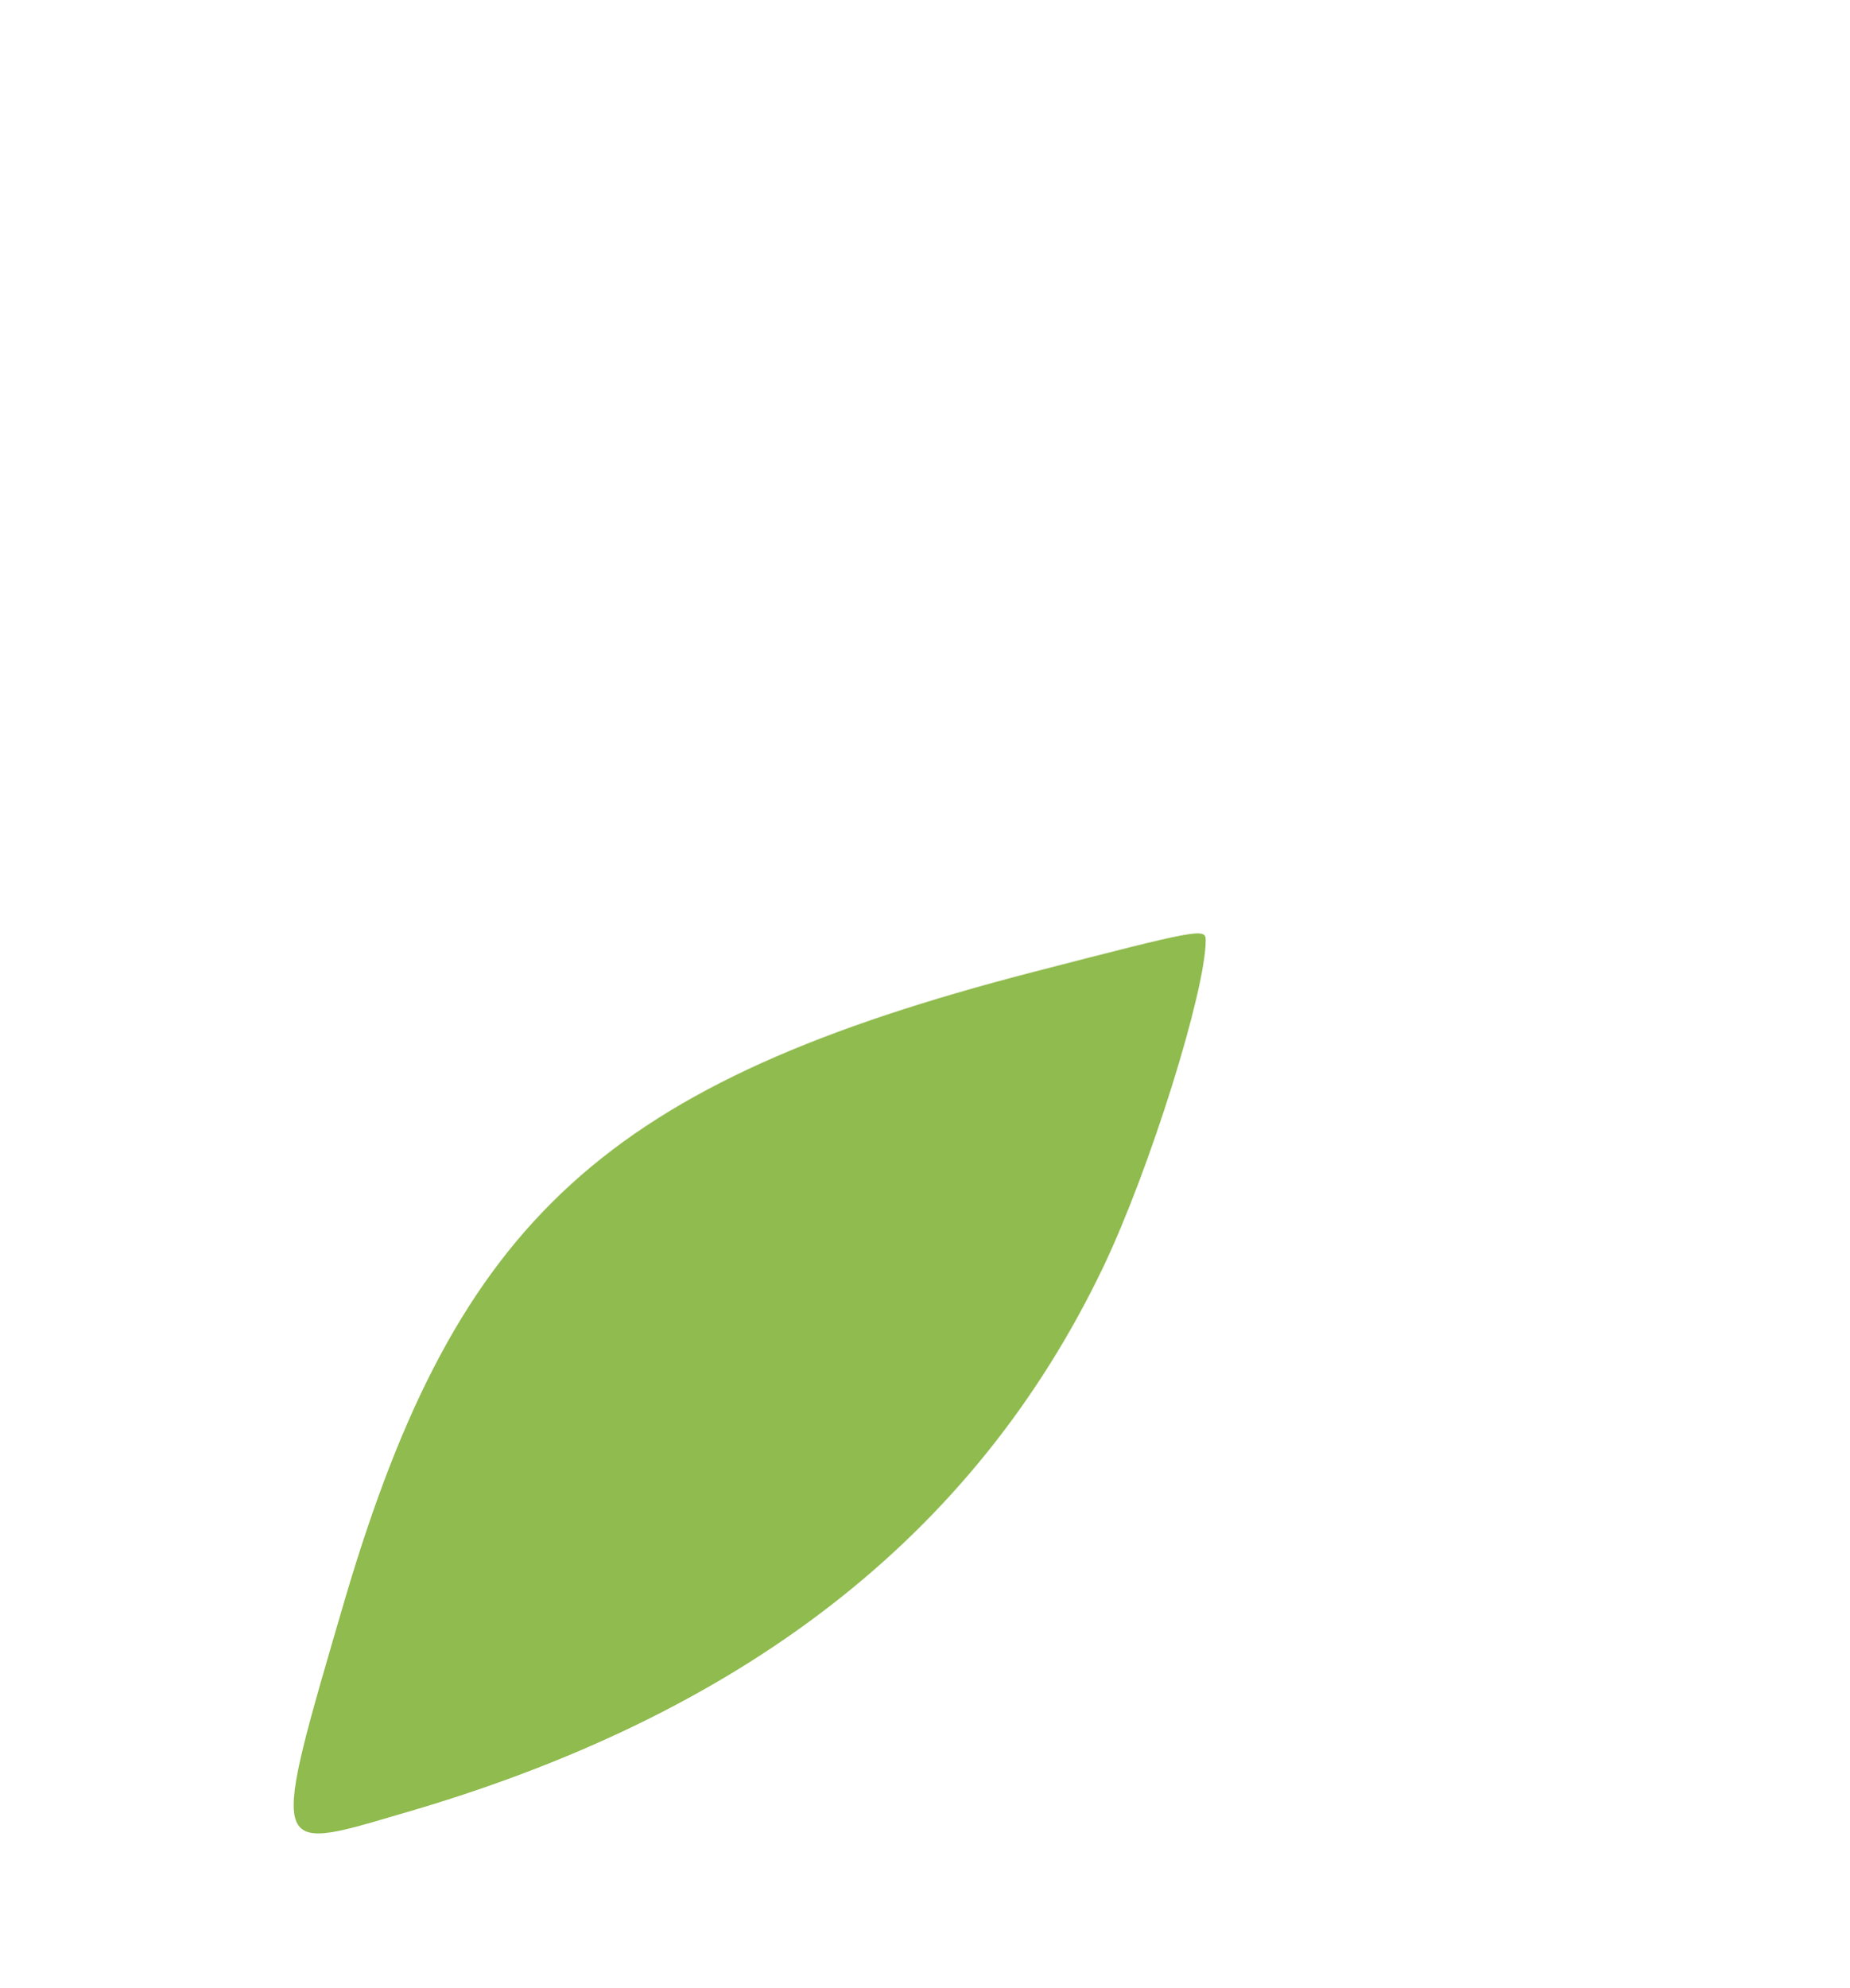
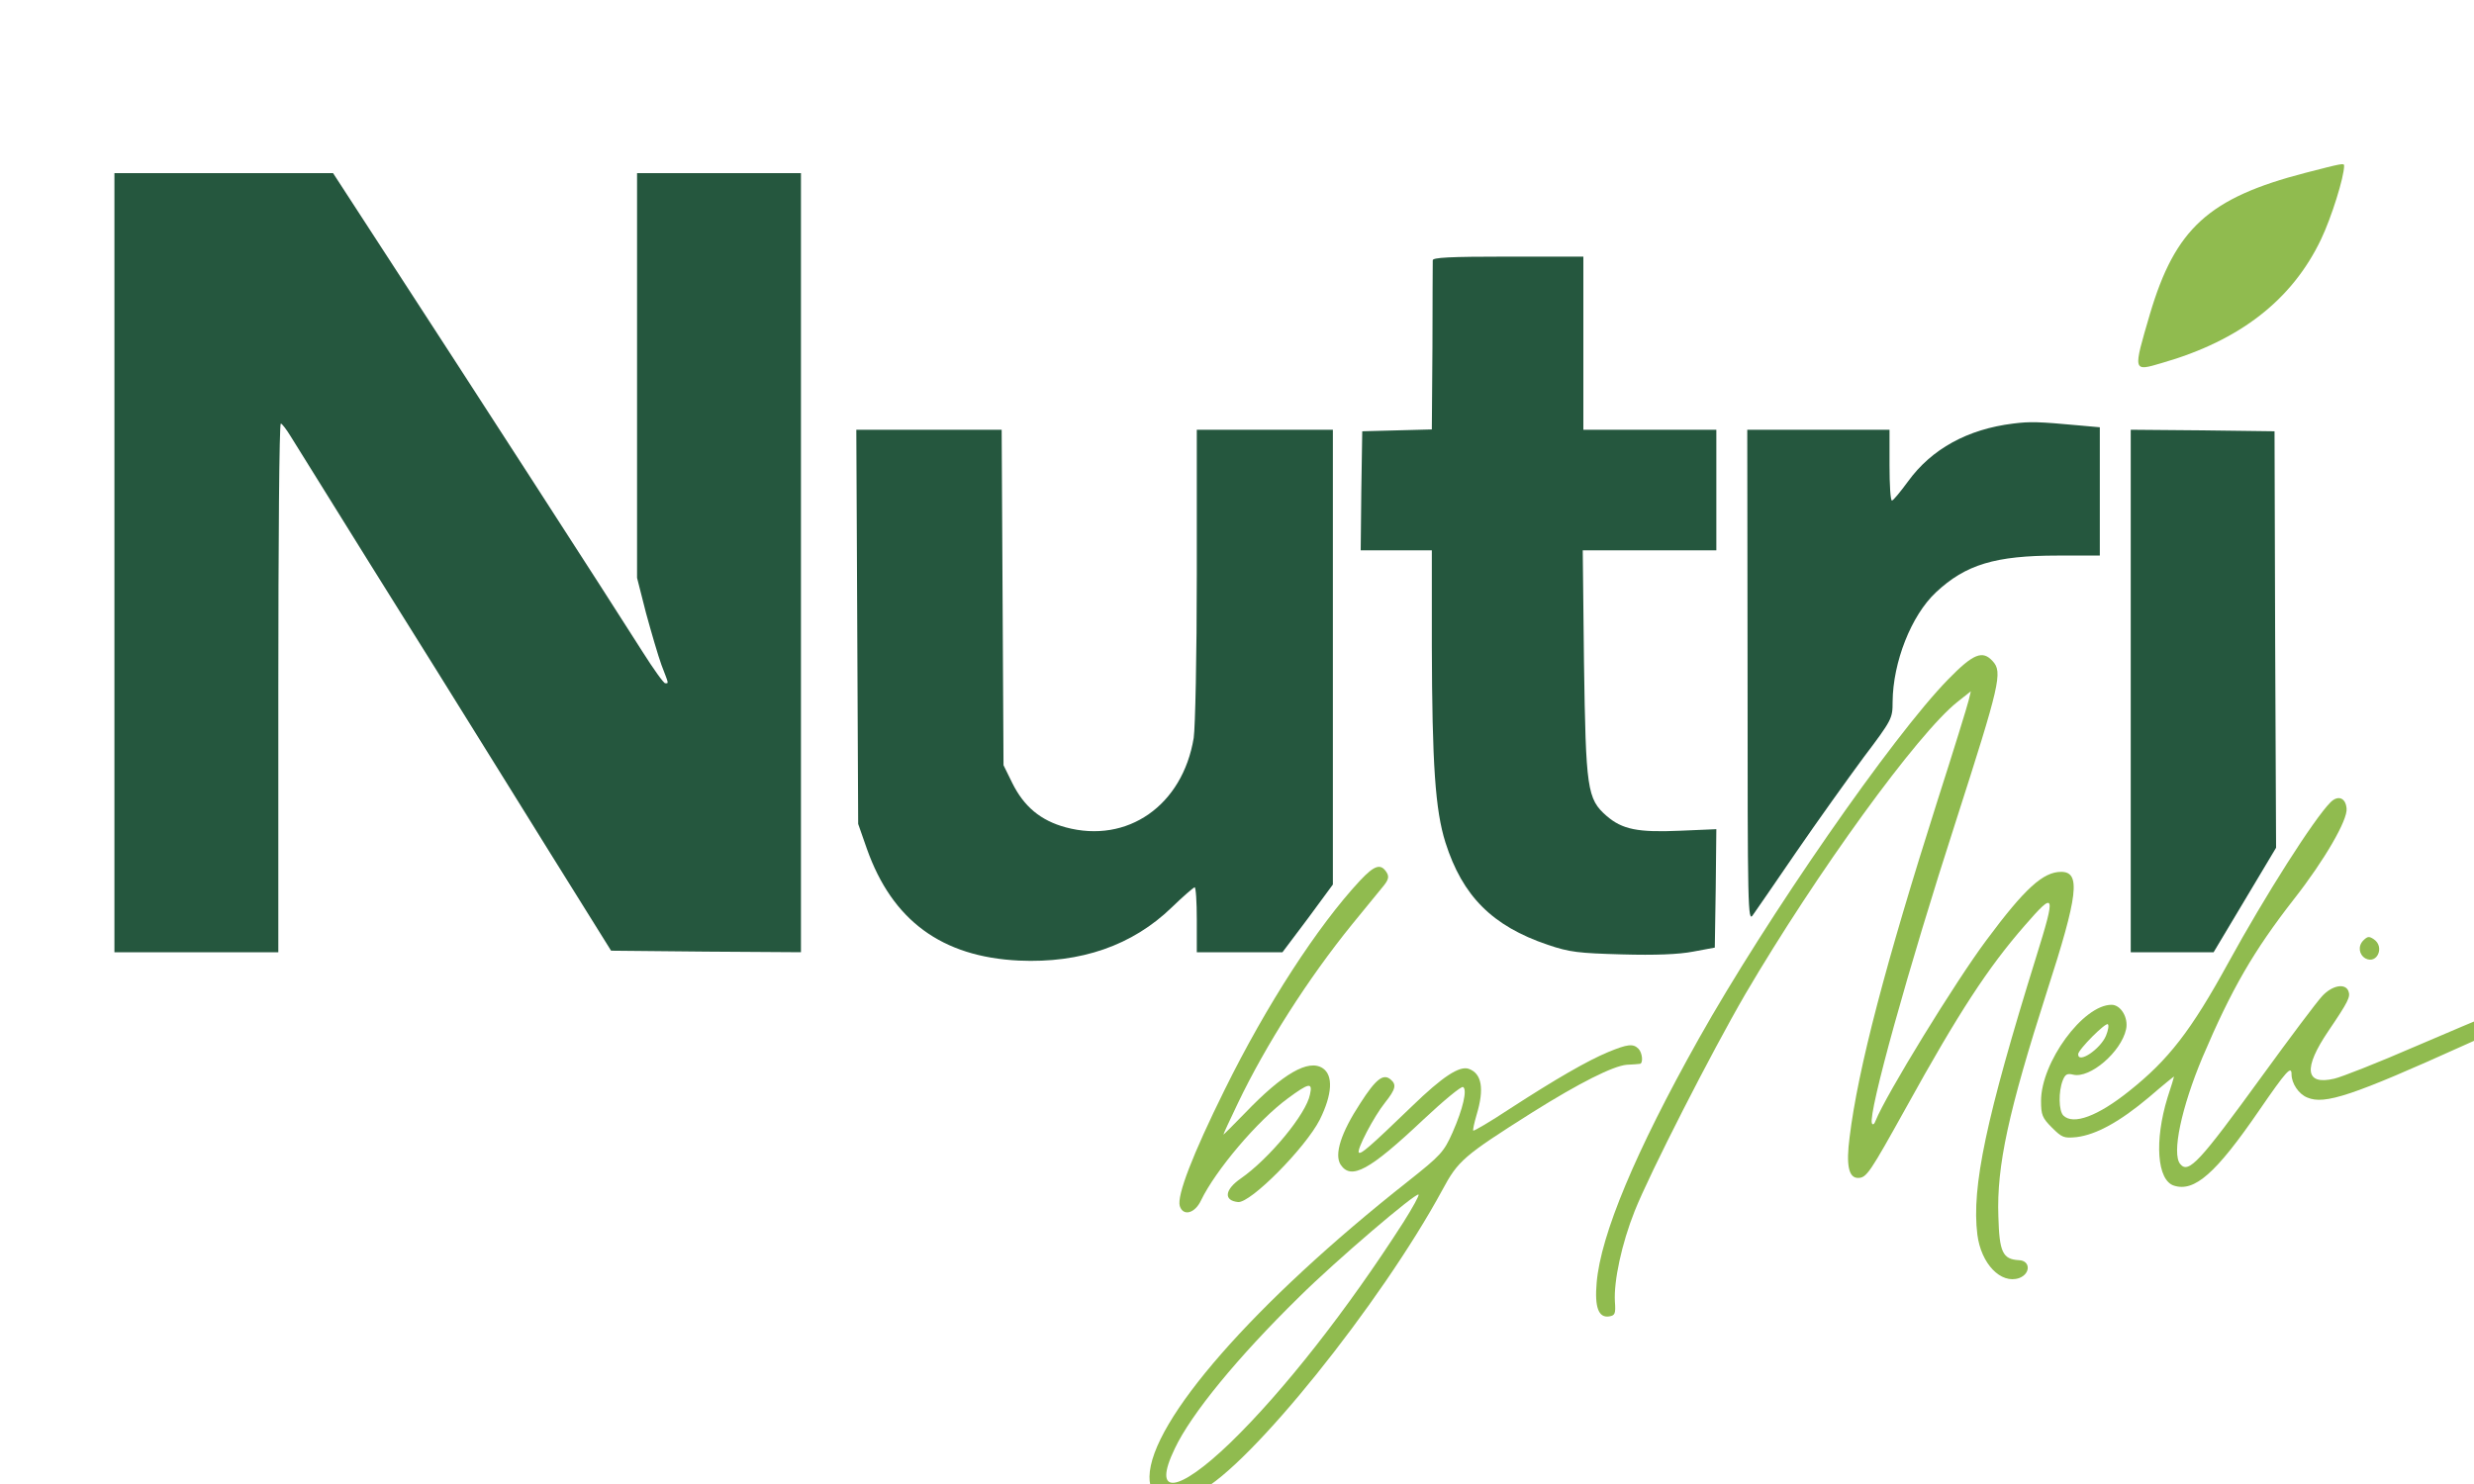
- <svg xmlns="http://www.w3.org/2000/svg" viewBox="785 80 135 145">
+ <svg xmlns="http://www.w3.org/2000/svg" viewBox="115 95 800 480">
  <g transform="translate(0,688) scale(0.1,-0.1)" fill="#25573E">
    <path d="M1520 4110 l0 -1260 265 0 265 0 0 855 c0 470 3 855 8 855 4 0 19 -20 33 -43 14 -23 127 -204 250 -402 124 -198 315 -504 424 -680 109 -176 235 -378 280 -450 l81 -130 307 -3 307 -2 0 1260 0 1260 -265 0 -265 0 0 -654 0 -655 29 -114 c17 -62 39 -138 50 -168 24 -63 24 -59 12 -59 -5 0 -38 46 -74 103 -97 154 -587 912 -807 1250 l-193 297 -354 0 -353 0 0 -1260z" />
    <path d="M5783 5088 c0 -7 -1 -133 -1 -280 l-2 -267 -112 -3 -113 -3 -3 -192 -2 -193 115 0 115 0 0 -307 c1 -386 11 -533 44 -638 55 -173 151 -270 331 -331 71 -24 99 -27 240 -31 108 -3 183 0 230 9 l70 13 3 192 2 191 -117 -5 c-137 -6 -187 4 -238 48 -63 55 -67 87 -73 497 l-4 362 216 0 216 0 0 195 0 195 -215 0 -215 0 0 280 0 280 -244 0 c-189 0 -244 -3 -243 -12z" />
    <path d="M7660 4560 c-147 -18 -264 -82 -340 -187 -25 -34 -48 -62 -52 -62 -5 -1 -8 51 -8 114 l0 115 -230 0 -230 0 1 -797 c0 -754 1 -797 17 -773 9 13 73 105 141 205 68 99 166 236 217 305 92 122 94 126 94 180 1 128 60 279 140 354 96 90 192 119 393 119 l137 0 0 208 0 207 -67 6 c-130 12 -158 13 -213 6z" />
    <path d="M3922 3903 l3 -638 28 -80 c82 -232 242 -350 492 -362 200 -9 367 49 494 172 37 36 71 65 74 65 4 0 7 -47 7 -105 l0 -105 139 0 138 0 82 109 81 110 0 735 0 736 -220 0 -220 0 0 -467 c0 -266 -5 -495 -10 -530 -36 -218 -214 -343 -414 -289 -81 22 -135 67 -173 144 l-28 57 -3 543 -3 542 -235 0 -235 0 3 -637z" />
    <path d="M8040 3695 l0 -845 134 0 134 0 101 169 101 169 -3 674 -2 673 -232 3 -233 2 0 -845z" />
  </g>
  <g transform="translate(0,688) scale(0.1,-0.1)" fill="#90BB4F">
    <path d="M8605 5371 c-313 -81 -421 -180 -503 -457 -55 -188 -56 -186 39 -158 251 72 420 203 514 399 34 71 75 202 75 239 0 9 -5 8 -125 -23z" />
    <path d="M7450 3733 c-181 -185 -587 -771 -808 -1165 -203 -362 -316 -632 -329 -787 -7 -79 6 -114 40 -109 19 3 22 8 19 48 -4 66 22 188 64 293 48 121 248 513 358 702 230 392 557 843 686 945 l43 34 -7 -29 c-4 -17 -49 -163 -101 -325 -168 -528 -257 -867 -284 -1088 -12 -91 -3 -132 27 -132 28 0 38 16 157 230 168 304 264 451 382 586 99 114 102 107 37 -102 -162 -521 -209 -744 -190 -897 12 -95 76 -161 135 -141 38 14 37 57 -1 58 -52 3 -63 26 -66 141 -6 164 33 341 157 728 101 312 110 387 46 387 -58 0 -117 -53 -241 -220 -101 -135 -326 -502 -359 -585 -4 -11 -9 -15 -12 -8 -12 33 116 496 272 978 142 442 151 481 119 516 -33 37 -63 25 -144 -58z" />
    <path d="M8686 3335 c-53 -53 -211 -301 -331 -520 -120 -219 -193 -313 -320 -414 -101 -81 -181 -111 -213 -79 -15 15 -16 77 -2 113 8 20 14 24 34 19 54 -13 155 73 171 147 8 37 -17 79 -47 79 -92 0 -228 -186 -228 -311 0 -45 4 -55 35 -86 33 -33 39 -35 80 -31 64 8 140 50 234 129 44 38 81 68 81 67 0 -2 -9 -32 -21 -68 -43 -140 -34 -268 21 -285 66 -21 135 39 275 243 88 128 105 147 105 117 0 -29 23 -64 51 -75 56 -24 146 6 509 170 317 143 441 190 500 190 14 0 31 5 38 12 17 17 -4 48 -32 48 -53 0 -235 -70 -664 -254 -122 -53 -241 -100 -264 -105 -94 -22 -101 33 -19 154 65 96 72 111 65 129 -10 27 -53 19 -85 -16 -17 -18 -104 -134 -194 -258 -202 -278 -238 -318 -265 -285 -28 33 4 183 72 345 94 221 165 344 296 512 98 125 174 256 170 293 -3 35 -28 44 -52 20z m-726 -755 c-18 -43 -90 -92 -90 -60 0 15 89 104 96 97 4 -3 1 -20 -6 -37z" />
    <path d="M5548 3082 c-137 -147 -303 -403 -438 -677 -104 -210 -155 -343 -145 -376 11 -34 49 -24 69 19 47 97 182 257 280 329 69 51 81 53 72 13 -12 -63 -132 -208 -224 -272 -52 -36 -56 -71 -9 -76 40 -5 219 176 265 267 40 81 44 143 9 166 -46 30 -128 -17 -250 -144 -38 -39 -70 -71 -71 -71 -1 0 20 46 47 102 90 188 227 403 369 578 46 56 92 113 103 126 15 19 17 29 9 42 -19 30 -39 24 -86 -26z" />
    <path d="M8792 2888 c-18 -18 -14 -46 7 -58 38 -20 63 38 27 62 -15 10 -20 10 -34 -4z" />
    <path d="M6350 2527 c-67 -28 -168 -86 -319 -184 -62 -41 -115 -72 -117 -70 -2 1 3 25 11 52 25 83 17 133 -26 148 -30 10 -84 -25 -183 -121 -139 -134 -165 -156 -172 -150 -8 8 48 116 85 162 34 43 38 58 17 75 -23 19 -47 1 -97 -77 -63 -96 -85 -166 -64 -199 34 -51 93 -19 268 146 65 61 123 109 128 105 14 -8 0 -70 -34 -147 -28 -63 -38 -74 -144 -158 -497 -392 -833 -776 -836 -955 -1 -79 62 -97 162 -48 163 81 586 608 785 975 51 95 68 110 291 251 153 96 261 150 305 154 19 1 38 2 43 3 11 2 8 36 -5 49 -17 17 -35 15 -98 -11z m-661 -549 c-182 -284 -388 -547 -560 -714 -172 -166 -255 -174 -180 -19 53 112 203 295 403 491 118 117 377 338 385 330 3 -2 -19 -42 -48 -88z" />
  </g>
</svg>
